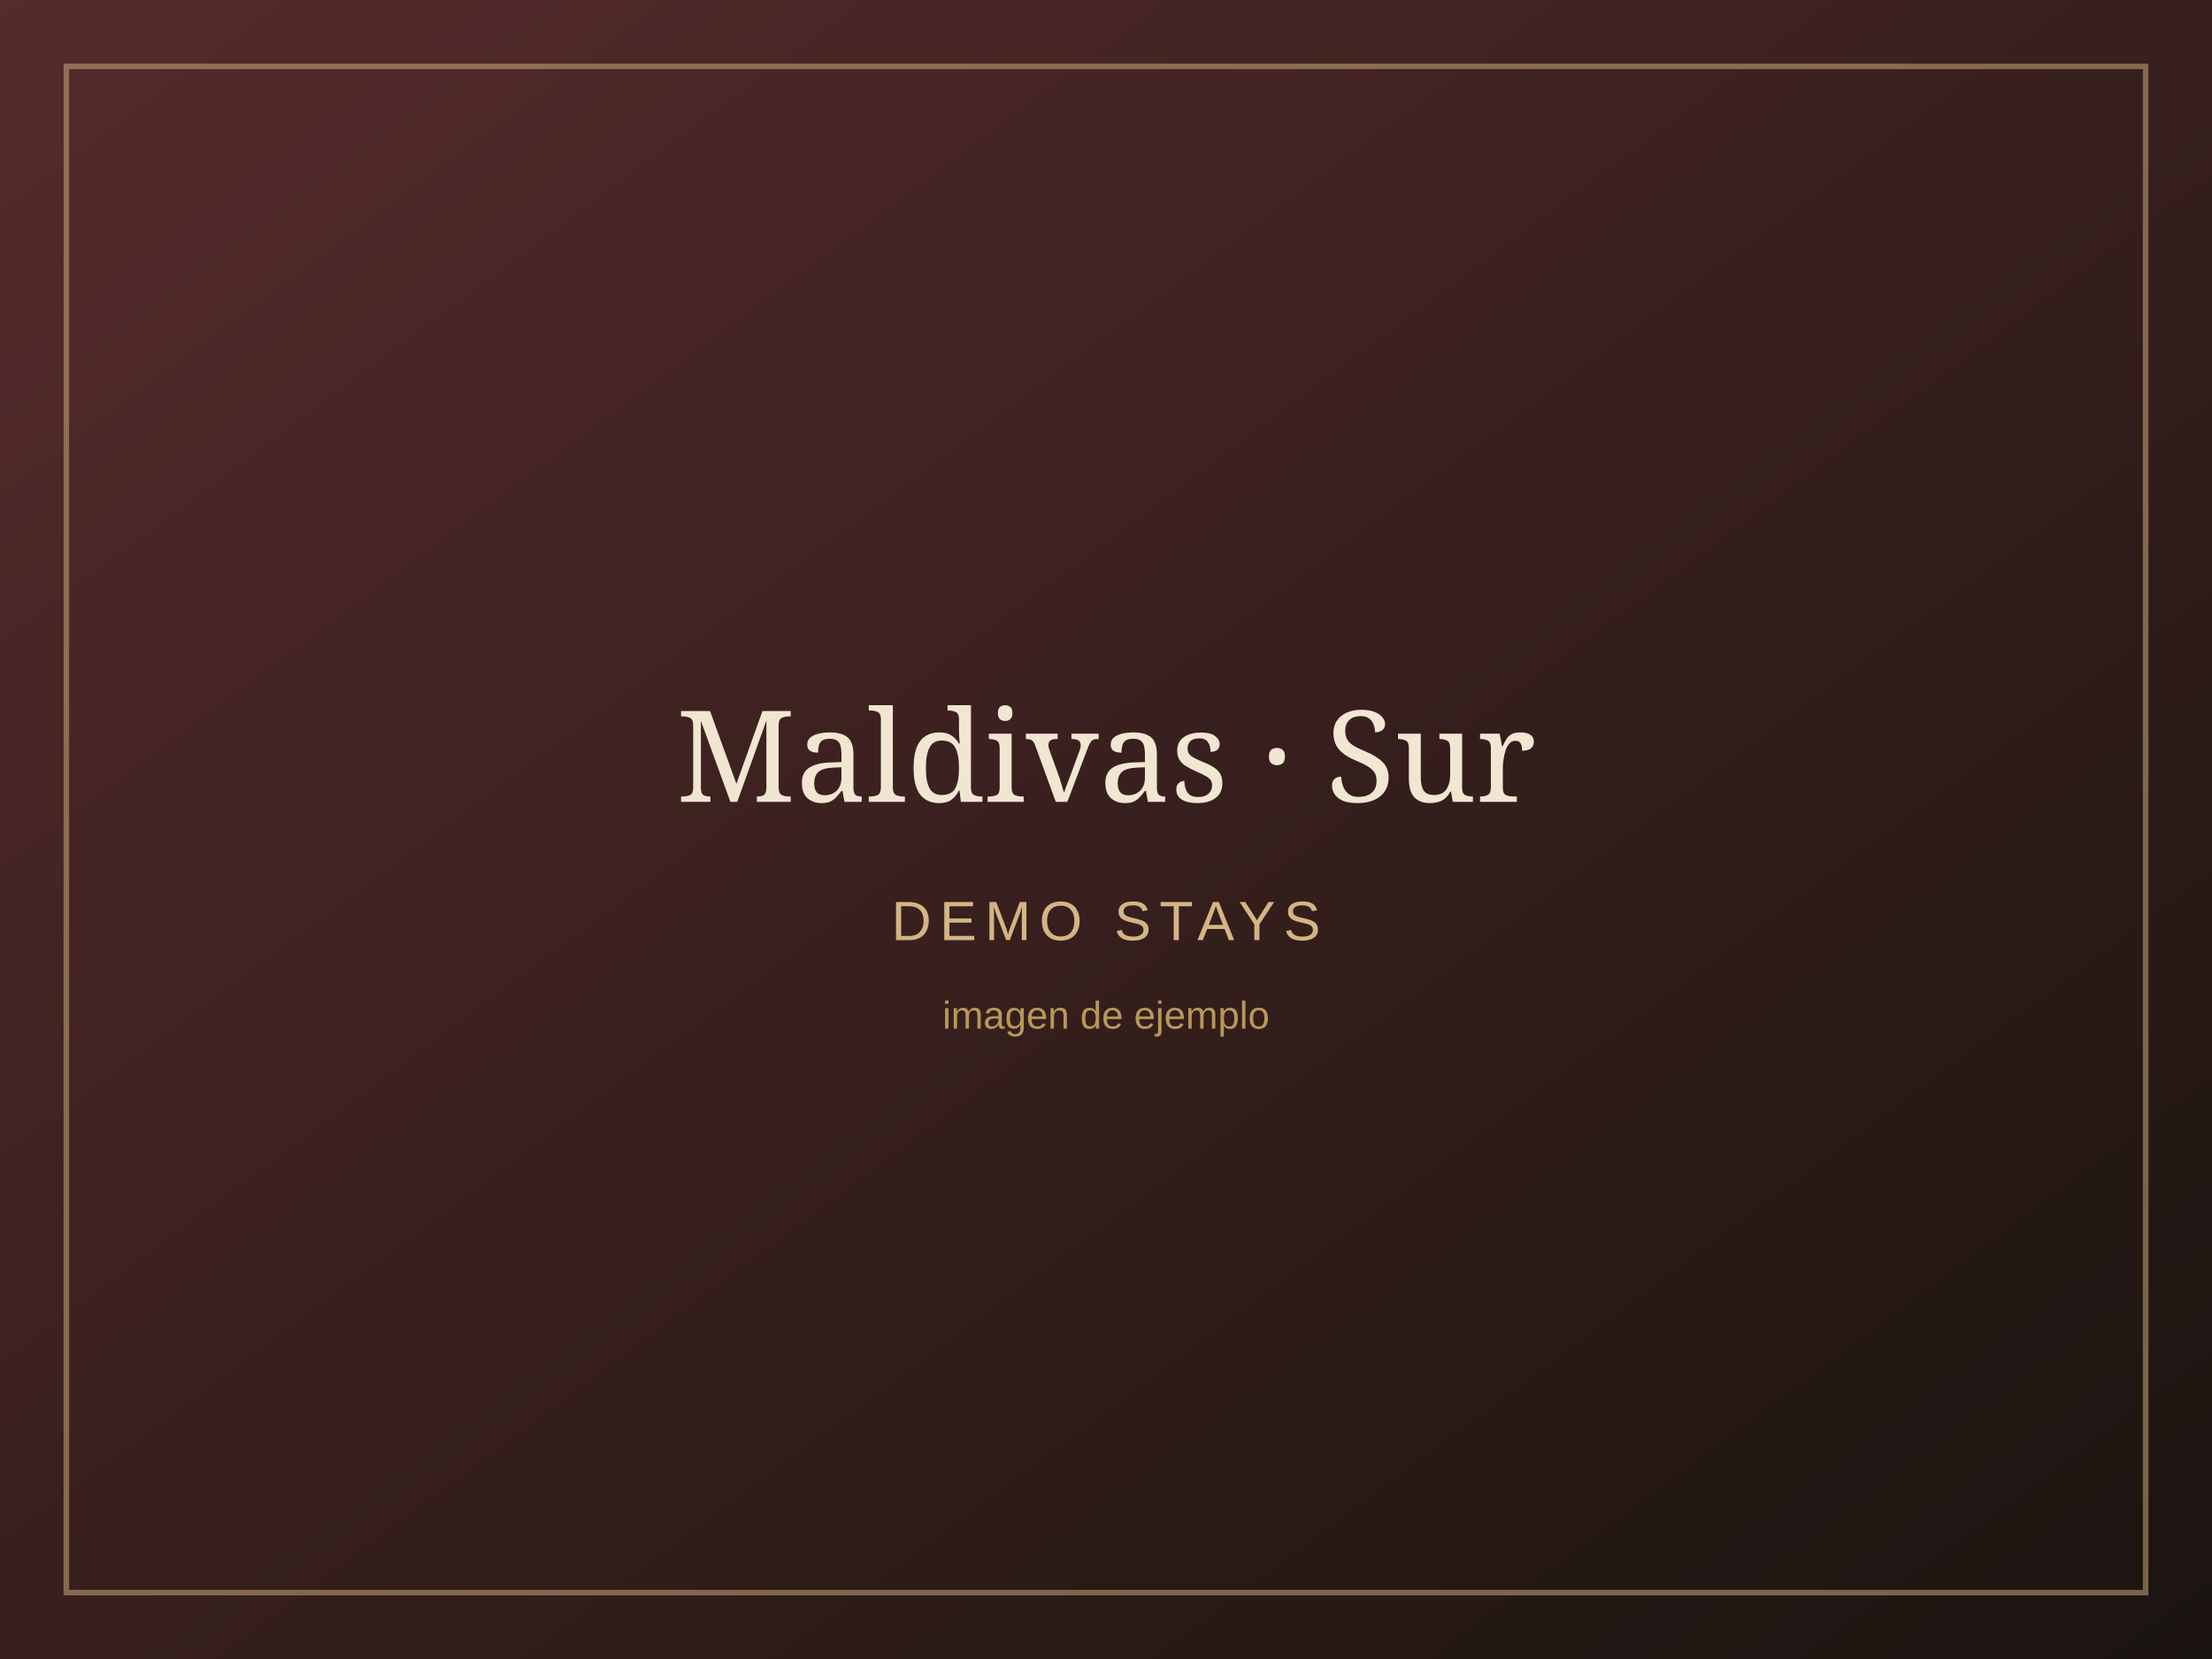
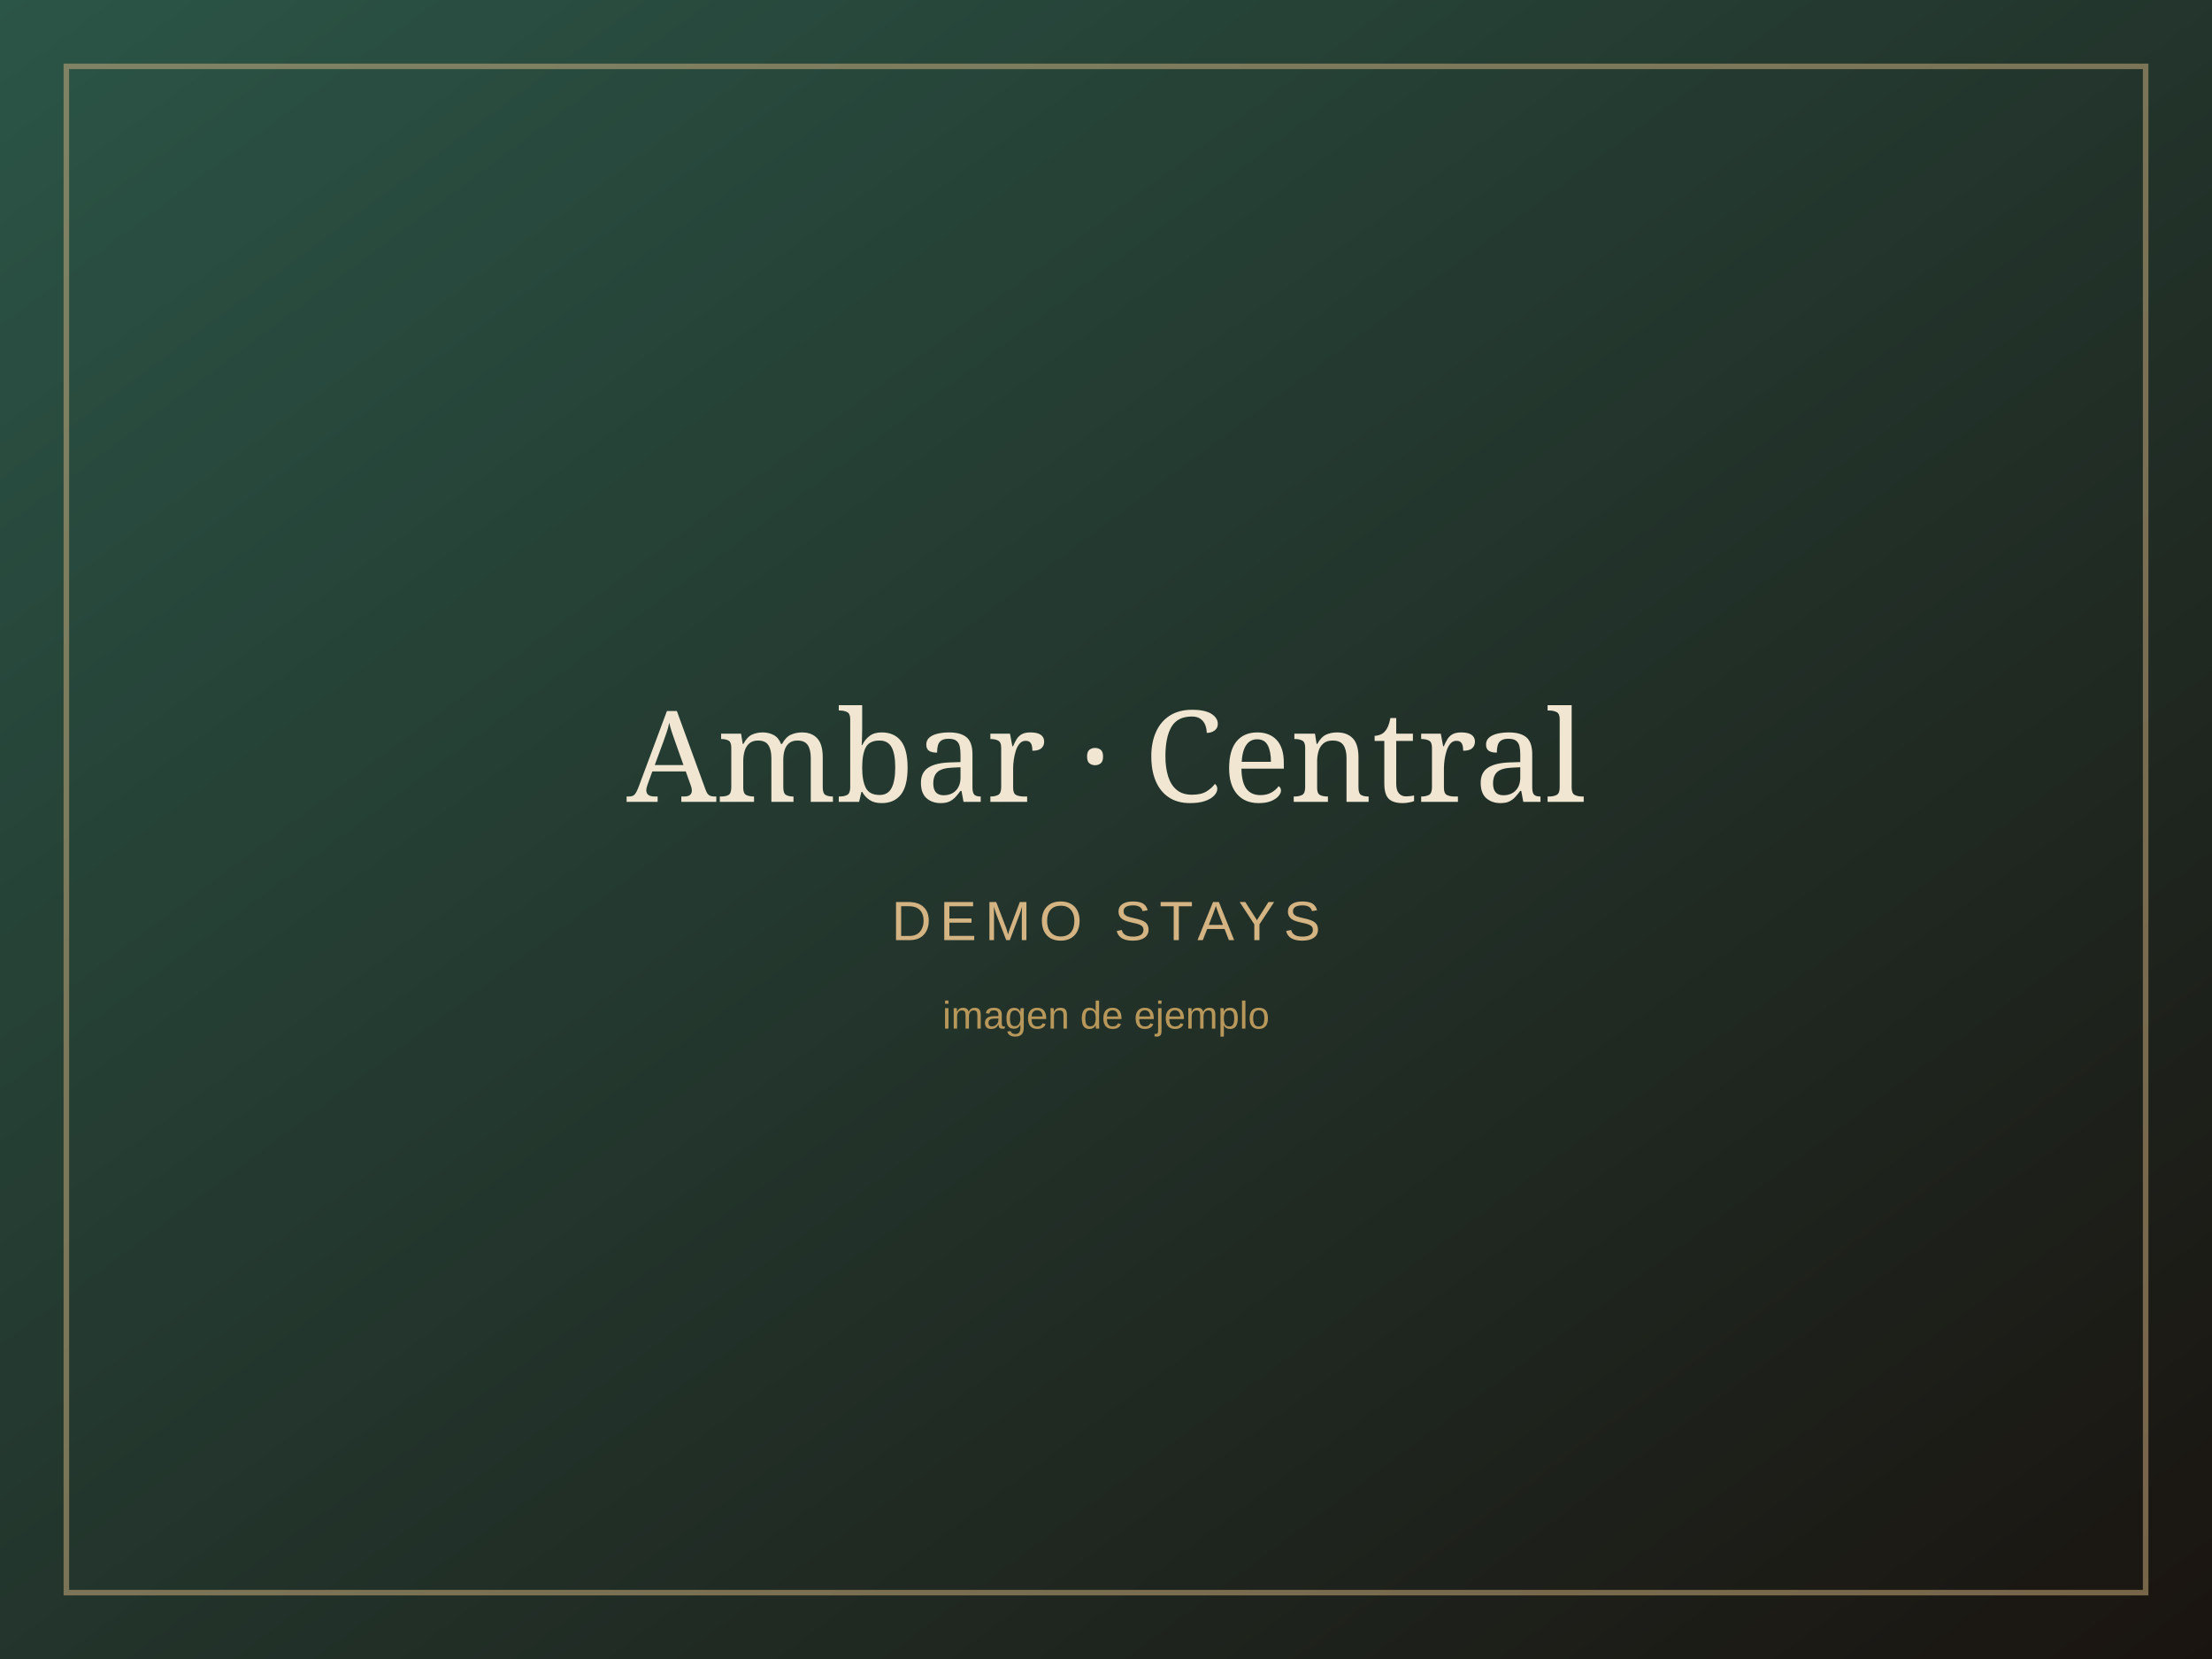
- <svg xmlns="http://www.w3.org/2000/svg" width="800" height="600" viewBox="0 0 800 600" role="img" aria-label="Maldivas · Sur">
+ <svg xmlns="http://www.w3.org/2000/svg" width="800" height="600" viewBox="0 0 800 600" role="img" aria-label="Ambar · Central">
  <defs>
    <linearGradient id="g" x1="0" y1="0" x2="1" y2="1">
-       <stop offset="0" stop-color="#552b2b" />
+       <stop offset="0" stop-color="#2b5547" />
      <stop offset="1" stop-color="#1a1410" />
    </linearGradient>
  </defs>
  <rect width="800" height="600" fill="url(#g)" />
  <rect x="24" y="24" width="752" height="552" fill="none" stroke="#d4b483" stroke-opacity="0.5" stroke-width="2" />
-   <text x="400" y="290" font-family="Georgia, serif" font-size="46" fill="#f0e6d2" text-anchor="middle">Maldivas · Sur</text>
+   <text x="400" y="290" font-family="Georgia, serif" font-size="46" fill="#f0e6d2" text-anchor="middle">Ambar · Central</text>
  <text x="400" y="340" font-family="Arial, sans-serif" font-size="20" fill="#d4b483" letter-spacing="3" text-anchor="middle">DEMO STAYS</text>
  <text x="400" y="372" font-family="Arial, sans-serif" font-size="14" fill="#b8975a" text-anchor="middle">imagen de ejemplo</text>
</svg>
